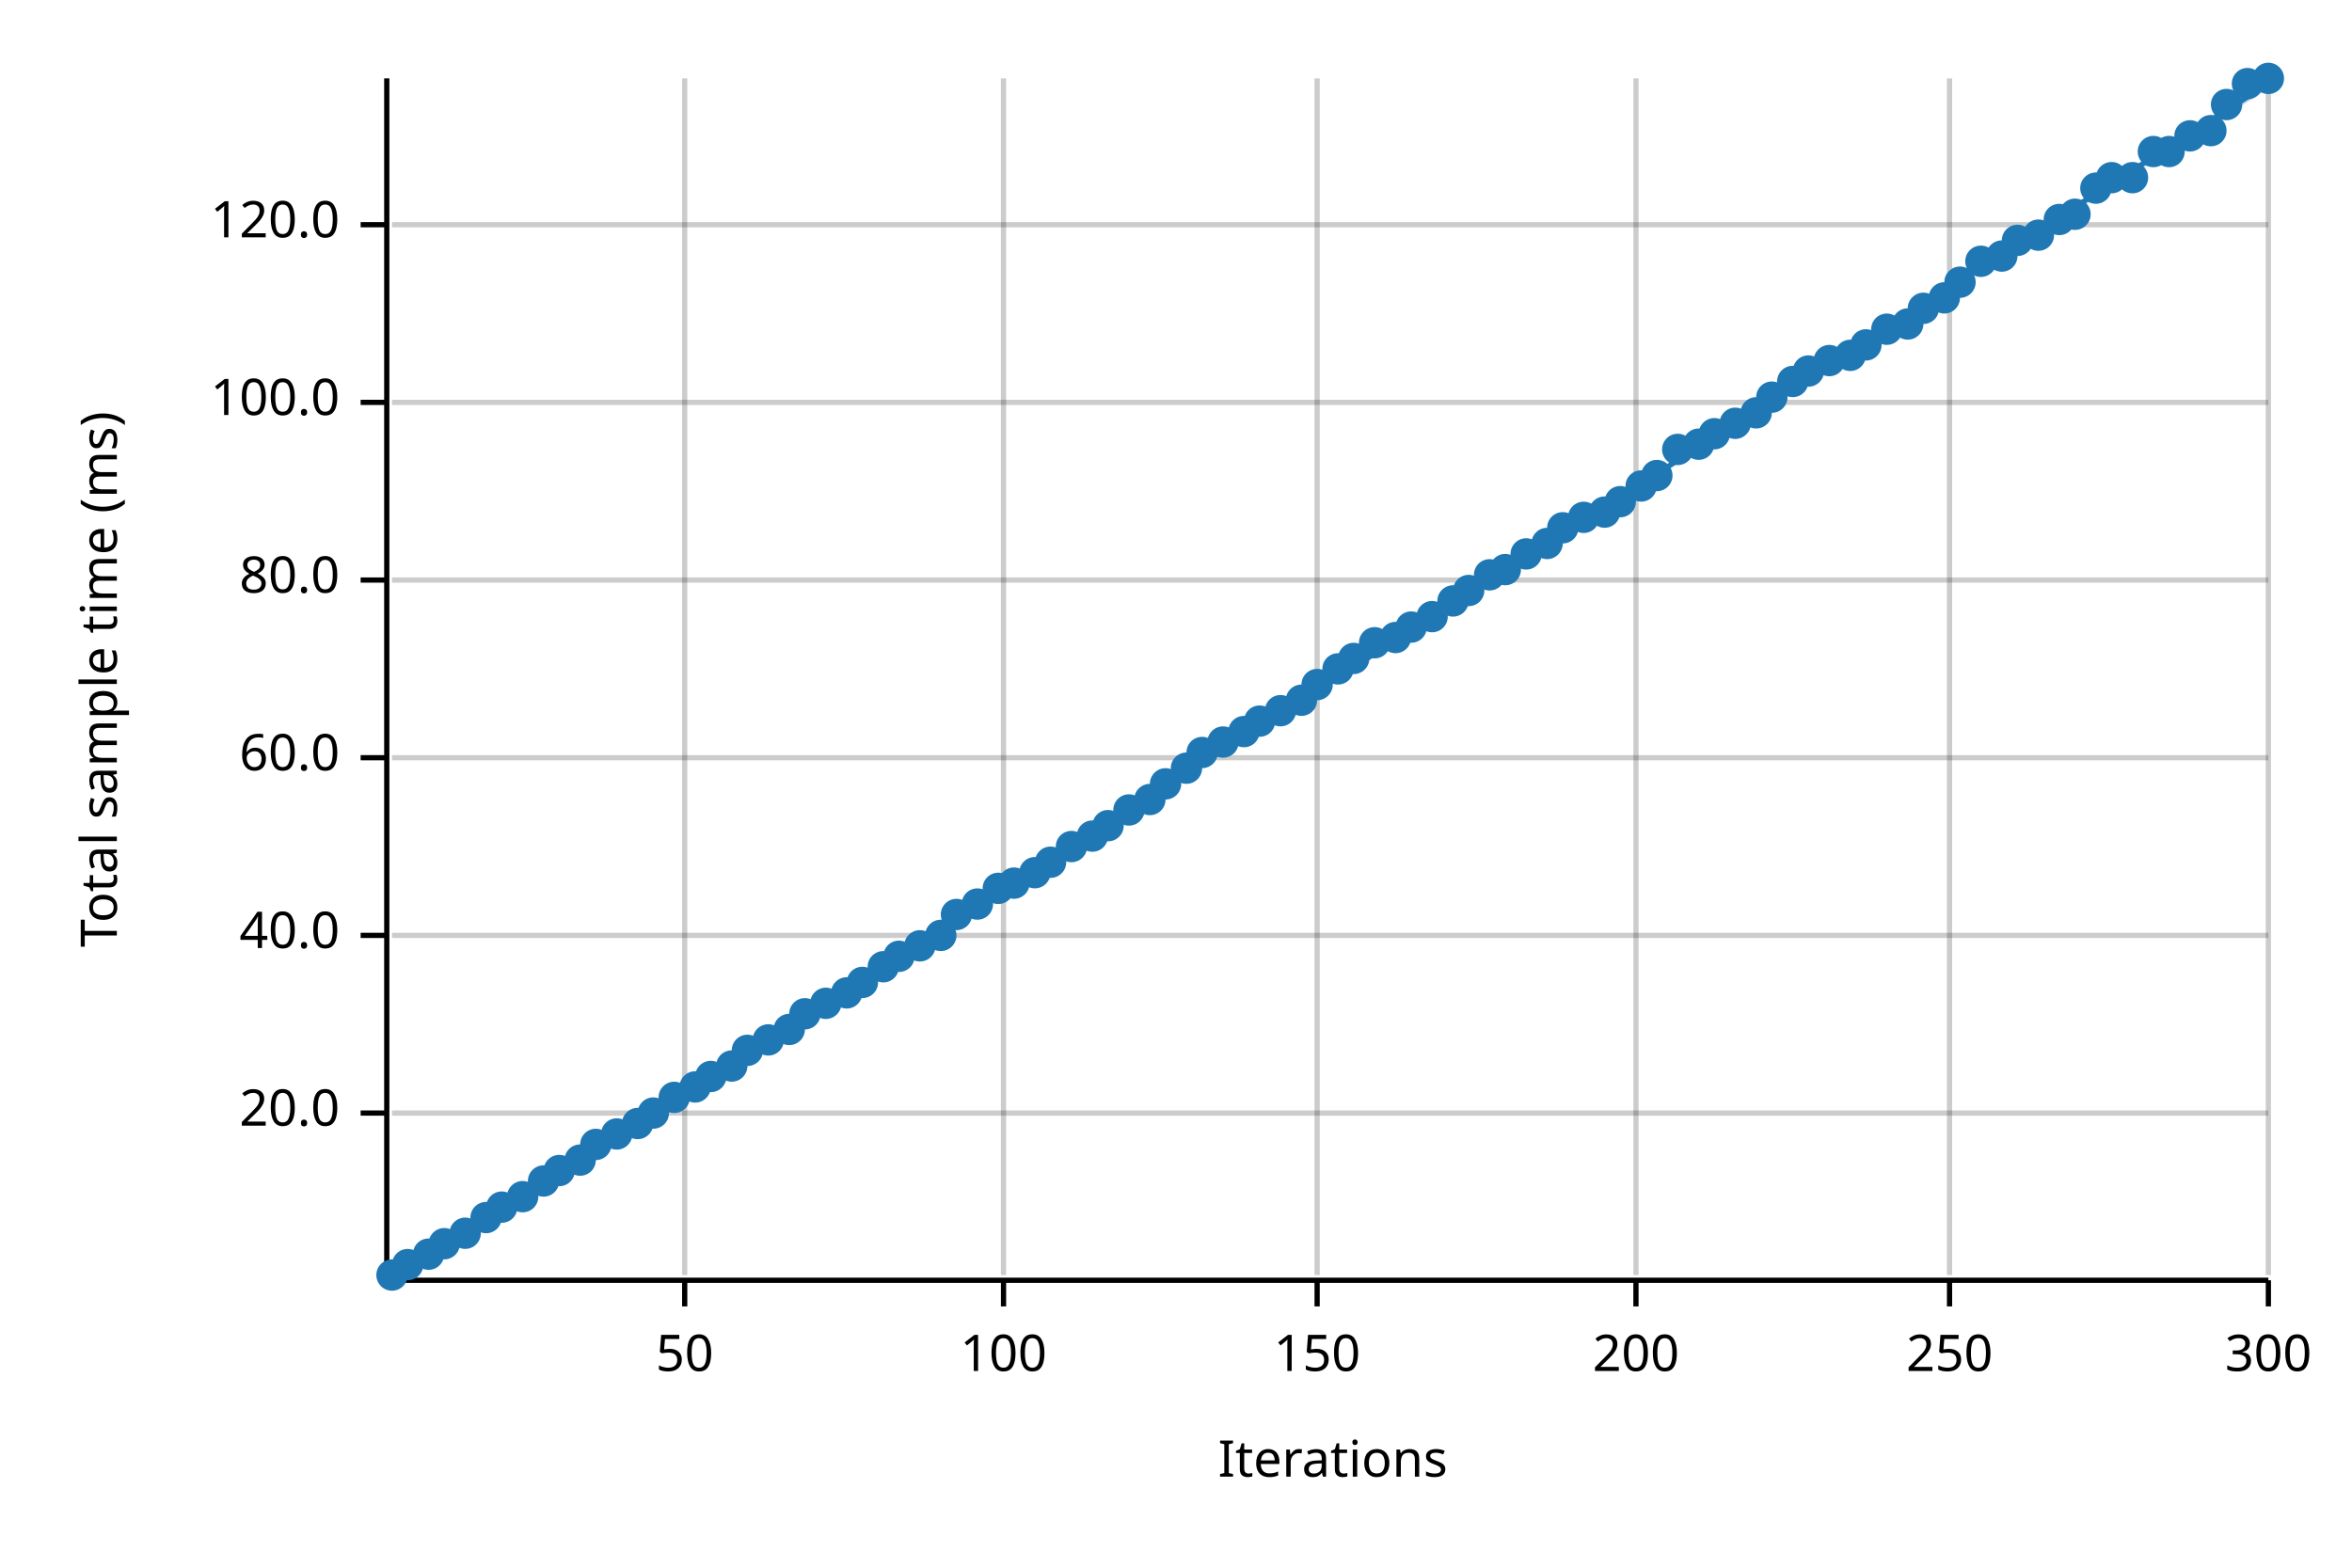
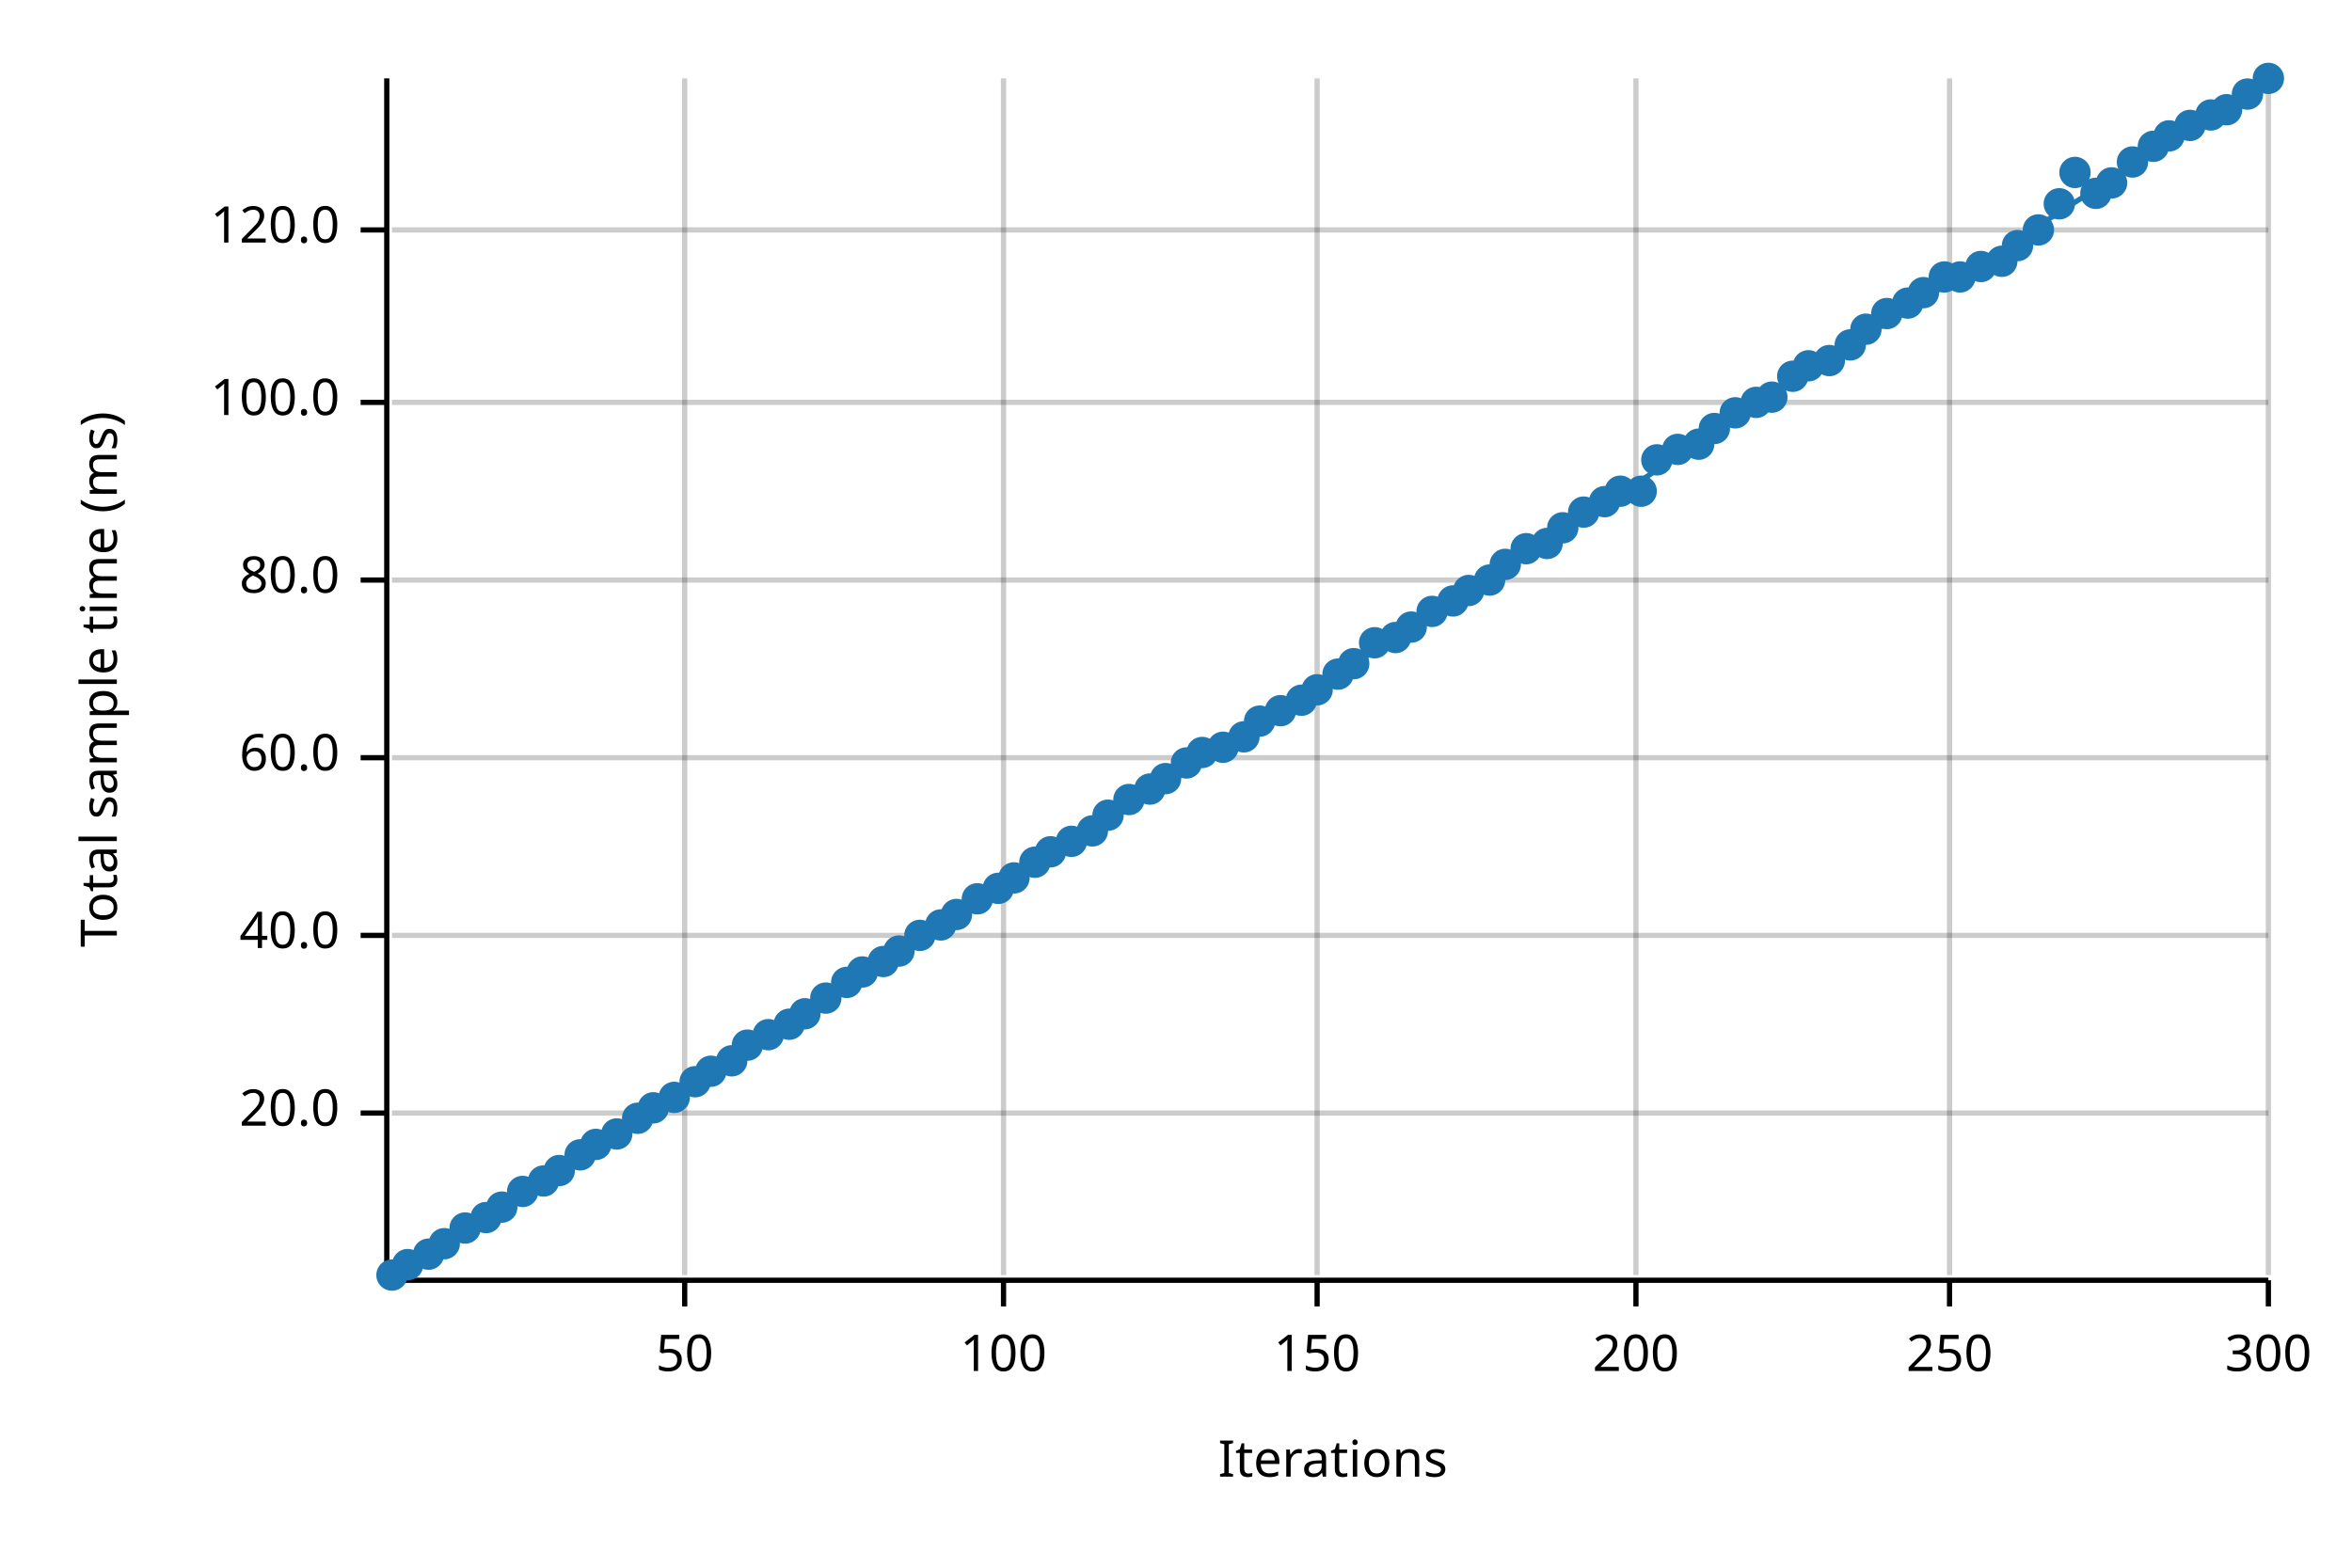
<svg xmlns="http://www.w3.org/2000/svg" width="450" height="300" viewBox="0 0 450 300">
  <text x="15" y="130" dy="0.76em" text-anchor="middle" font-family="sans-serif" font-size="9.677" opacity="1" fill="#000000" transform="rotate(270, 15, 130)">
Total sample time (ms)
</text>
  <text x="255" y="285" dy="-0.5ex" text-anchor="middle" font-family="sans-serif" font-size="9.677" opacity="1" fill="#000000">
Iterations
</text>
  <line opacity="0.2" stroke="#000000" stroke-width="1" x1="131" y1="244" x2="131" y2="15" />
  <line opacity="0.2" stroke="#000000" stroke-width="1" x1="192" y1="244" x2="192" y2="15" />
  <line opacity="0.2" stroke="#000000" stroke-width="1" x1="252" y1="244" x2="252" y2="15" />
  <line opacity="0.2" stroke="#000000" stroke-width="1" x1="313" y1="244" x2="313" y2="15" />
  <line opacity="0.2" stroke="#000000" stroke-width="1" x1="373" y1="244" x2="373" y2="15" />
  <line opacity="0.2" stroke="#000000" stroke-width="1" x1="434" y1="244" x2="434" y2="15" />
  <line opacity="0.2" stroke="#000000" stroke-width="1" x1="75" y1="213" x2="434" y2="213" />
  <line opacity="0.2" stroke="#000000" stroke-width="1" x1="75" y1="179" x2="434" y2="179" />
  <line opacity="0.2" stroke="#000000" stroke-width="1" x1="75" y1="145" x2="434" y2="145" />
  <line opacity="0.2" stroke="#000000" stroke-width="1" x1="75" y1="111" x2="434" y2="111" />
  <line opacity="0.2" stroke="#000000" stroke-width="1" x1="75" y1="77" x2="434" y2="77" />
-   <line opacity="0.2" stroke="#000000" stroke-width="1" x1="75" y1="43" x2="434" y2="43" />
+   <line opacity="0.2" stroke="#000000" stroke-width="1" x1="75" y1="44" x2="434" y2="44" />
  <polyline fill="none" opacity="1" stroke="#000000" stroke-width="1" points="74,15 74,244 " />
  <text x="65" y="213" dy="0.5ex" text-anchor="end" font-family="sans-serif" font-size="9.677" opacity="1" fill="#000000">
20.0
</text>
  <polyline fill="none" opacity="1" stroke="#000000" stroke-width="1" points="69,213 74,213 " />
  <text x="65" y="179" dy="0.5ex" text-anchor="end" font-family="sans-serif" font-size="9.677" opacity="1" fill="#000000">
40.0
</text>
  <polyline fill="none" opacity="1" stroke="#000000" stroke-width="1" points="69,179 74,179 " />
  <text x="65" y="145" dy="0.5ex" text-anchor="end" font-family="sans-serif" font-size="9.677" opacity="1" fill="#000000">
60.0
</text>
  <polyline fill="none" opacity="1" stroke="#000000" stroke-width="1" points="69,145 74,145 " />
  <text x="65" y="111" dy="0.5ex" text-anchor="end" font-family="sans-serif" font-size="9.677" opacity="1" fill="#000000">
80.0
</text>
  <polyline fill="none" opacity="1" stroke="#000000" stroke-width="1" points="69,111 74,111 " />
  <text x="65" y="77" dy="0.5ex" text-anchor="end" font-family="sans-serif" font-size="9.677" opacity="1" fill="#000000">
100.0
</text>
  <polyline fill="none" opacity="1" stroke="#000000" stroke-width="1" points="69,77 74,77 " />
-   <text x="65" y="43" dy="0.5ex" text-anchor="end" font-family="sans-serif" font-size="9.677" opacity="1" fill="#000000">
+   <text x="65" y="44" dy="0.5ex" text-anchor="end" font-family="sans-serif" font-size="9.677" opacity="1" fill="#000000">
120.0
</text>
-   <polyline fill="none" opacity="1" stroke="#000000" stroke-width="1" points="69,43 74,43 " />
+   <polyline fill="none" opacity="1" stroke="#000000" stroke-width="1" points="69,44 74,44 " />
  <polyline fill="none" opacity="1" stroke="#000000" stroke-width="1" points="75,245 434,245 " />
  <text x="131" y="255" dy="0.76em" text-anchor="middle" font-family="sans-serif" font-size="9.677" opacity="1" fill="#000000">
50
</text>
  <polyline fill="none" opacity="1" stroke="#000000" stroke-width="1" points="131,245 131,250 " />
  <text x="192" y="255" dy="0.76em" text-anchor="middle" font-family="sans-serif" font-size="9.677" opacity="1" fill="#000000">
100
</text>
  <polyline fill="none" opacity="1" stroke="#000000" stroke-width="1" points="192,245 192,250 " />
  <text x="252" y="255" dy="0.76em" text-anchor="middle" font-family="sans-serif" font-size="9.677" opacity="1" fill="#000000">
150
</text>
  <polyline fill="none" opacity="1" stroke="#000000" stroke-width="1" points="252,245 252,250 " />
  <text x="313" y="255" dy="0.76em" text-anchor="middle" font-family="sans-serif" font-size="9.677" opacity="1" fill="#000000">
200
</text>
  <polyline fill="none" opacity="1" stroke="#000000" stroke-width="1" points="313,245 313,250 " />
  <text x="373" y="255" dy="0.76em" text-anchor="middle" font-family="sans-serif" font-size="9.677" opacity="1" fill="#000000">
250
</text>
  <polyline fill="none" opacity="1" stroke="#000000" stroke-width="1" points="373,245 373,250 " />
  <text x="434" y="255" dy="0.76em" text-anchor="middle" font-family="sans-serif" font-size="9.677" opacity="1" fill="#000000">
300
</text>
  <polyline fill="none" opacity="1" stroke="#000000" stroke-width="1" points="434,245 434,250 " />
  <circle cx="75" cy="244" r="3" opacity="1" fill="#1F78B4" stroke="none" stroke-width="1" />
  <circle cx="78" cy="242" r="3" opacity="1" fill="#1F78B4" stroke="none" stroke-width="1" />
  <circle cx="82" cy="240" r="3" opacity="1" fill="#1F78B4" stroke="none" stroke-width="1" />
  <circle cx="85" cy="238" r="3" opacity="1" fill="#1F78B4" stroke="none" stroke-width="1" />
-   <circle cx="89" cy="236" r="3" opacity="1" fill="#1F78B4" stroke="none" stroke-width="1" />
+   <circle cx="89" cy="235" r="3" opacity="1" fill="#1F78B4" stroke="none" stroke-width="1" />
  <circle cx="93" cy="233" r="3" opacity="1" fill="#1F78B4" stroke="none" stroke-width="1" />
  <circle cx="96" cy="231" r="3" opacity="1" fill="#1F78B4" stroke="none" stroke-width="1" />
-   <circle cx="100" cy="229" r="3" opacity="1" fill="#1F78B4" stroke="none" stroke-width="1" />
+   <circle cx="100" cy="228" r="3" opacity="1" fill="#1F78B4" stroke="none" stroke-width="1" />
  <circle cx="104" cy="226" r="3" opacity="1" fill="#1F78B4" stroke="none" stroke-width="1" />
  <circle cx="107" cy="224" r="3" opacity="1" fill="#1F78B4" stroke="none" stroke-width="1" />
-   <circle cx="111" cy="222" r="3" opacity="1" fill="#1F78B4" stroke="none" stroke-width="1" />
+   <circle cx="111" cy="221" r="3" opacity="1" fill="#1F78B4" stroke="none" stroke-width="1" />
  <circle cx="114" cy="219" r="3" opacity="1" fill="#1F78B4" stroke="none" stroke-width="1" />
  <circle cx="118" cy="217" r="3" opacity="1" fill="#1F78B4" stroke="none" stroke-width="1" />
-   <circle cx="122" cy="215" r="3" opacity="1" fill="#1F78B4" stroke="none" stroke-width="1" />
-   <circle cx="125" cy="213" r="3" opacity="1" fill="#1F78B4" stroke="none" stroke-width="1" />
+   <circle cx="122" cy="214" r="3" opacity="1" fill="#1F78B4" stroke="none" stroke-width="1" />
+   <circle cx="125" cy="212" r="3" opacity="1" fill="#1F78B4" stroke="none" stroke-width="1" />
  <circle cx="129" cy="210" r="3" opacity="1" fill="#1F78B4" stroke="none" stroke-width="1" />
-   <circle cx="133" cy="208" r="3" opacity="1" fill="#1F78B4" stroke="none" stroke-width="1" />
-   <circle cx="136" cy="206" r="3" opacity="1" fill="#1F78B4" stroke="none" stroke-width="1" />
-   <circle cx="140" cy="204" r="3" opacity="1" fill="#1F78B4" stroke="none" stroke-width="1" />
-   <circle cx="143" cy="201" r="3" opacity="1" fill="#1F78B4" stroke="none" stroke-width="1" />
-   <circle cx="147" cy="199" r="3" opacity="1" fill="#1F78B4" stroke="none" stroke-width="1" />
-   <circle cx="151" cy="197" r="3" opacity="1" fill="#1F78B4" stroke="none" stroke-width="1" />
+   <circle cx="133" cy="207" r="3" opacity="1" fill="#1F78B4" stroke="none" stroke-width="1" />
+   <circle cx="136" cy="205" r="3" opacity="1" fill="#1F78B4" stroke="none" stroke-width="1" />
+   <circle cx="140" cy="203" r="3" opacity="1" fill="#1F78B4" stroke="none" stroke-width="1" />
+   <circle cx="143" cy="200" r="3" opacity="1" fill="#1F78B4" stroke="none" stroke-width="1" />
+   <circle cx="147" cy="198" r="3" opacity="1" fill="#1F78B4" stroke="none" stroke-width="1" />
+   <circle cx="151" cy="196" r="3" opacity="1" fill="#1F78B4" stroke="none" stroke-width="1" />
  <circle cx="154" cy="194" r="3" opacity="1" fill="#1F78B4" stroke="none" stroke-width="1" />
-   <circle cx="158" cy="192" r="3" opacity="1" fill="#1F78B4" stroke="none" stroke-width="1" />
-   <circle cx="162" cy="190" r="3" opacity="1" fill="#1F78B4" stroke="none" stroke-width="1" />
-   <circle cx="165" cy="188" r="3" opacity="1" fill="#1F78B4" stroke="none" stroke-width="1" />
-   <circle cx="169" cy="185" r="3" opacity="1" fill="#1F78B4" stroke="none" stroke-width="1" />
-   <circle cx="172" cy="183" r="3" opacity="1" fill="#1F78B4" stroke="none" stroke-width="1" />
-   <circle cx="176" cy="181" r="3" opacity="1" fill="#1F78B4" stroke="none" stroke-width="1" />
-   <circle cx="180" cy="179" r="3" opacity="1" fill="#1F78B4" stroke="none" stroke-width="1" />
+   <circle cx="158" cy="191" r="3" opacity="1" fill="#1F78B4" stroke="none" stroke-width="1" />
+   <circle cx="162" cy="188" r="3" opacity="1" fill="#1F78B4" stroke="none" stroke-width="1" />
+   <circle cx="165" cy="186" r="3" opacity="1" fill="#1F78B4" stroke="none" stroke-width="1" />
+   <circle cx="169" cy="184" r="3" opacity="1" fill="#1F78B4" stroke="none" stroke-width="1" />
+   <circle cx="172" cy="182" r="3" opacity="1" fill="#1F78B4" stroke="none" stroke-width="1" />
+   <circle cx="176" cy="179" r="3" opacity="1" fill="#1F78B4" stroke="none" stroke-width="1" />
+   <circle cx="180" cy="177" r="3" opacity="1" fill="#1F78B4" stroke="none" stroke-width="1" />
  <circle cx="183" cy="175" r="3" opacity="1" fill="#1F78B4" stroke="none" stroke-width="1" />
-   <circle cx="187" cy="173" r="3" opacity="1" fill="#1F78B4" stroke="none" stroke-width="1" />
+   <circle cx="187" cy="172" r="3" opacity="1" fill="#1F78B4" stroke="none" stroke-width="1" />
  <circle cx="191" cy="170" r="3" opacity="1" fill="#1F78B4" stroke="none" stroke-width="1" />
-   <circle cx="194" cy="169" r="3" opacity="1" fill="#1F78B4" stroke="none" stroke-width="1" />
-   <circle cx="198" cy="167" r="3" opacity="1" fill="#1F78B4" stroke="none" stroke-width="1" />
-   <circle cx="201" cy="165" r="3" opacity="1" fill="#1F78B4" stroke="none" stroke-width="1" />
-   <circle cx="205" cy="162" r="3" opacity="1" fill="#1F78B4" stroke="none" stroke-width="1" />
-   <circle cx="209" cy="160" r="3" opacity="1" fill="#1F78B4" stroke="none" stroke-width="1" />
-   <circle cx="212" cy="158" r="3" opacity="1" fill="#1F78B4" stroke="none" stroke-width="1" />
-   <circle cx="216" cy="155" r="3" opacity="1" fill="#1F78B4" stroke="none" stroke-width="1" />
-   <circle cx="220" cy="153" r="3" opacity="1" fill="#1F78B4" stroke="none" stroke-width="1" />
-   <circle cx="223" cy="150" r="3" opacity="1" fill="#1F78B4" stroke="none" stroke-width="1" />
-   <circle cx="227" cy="147" r="3" opacity="1" fill="#1F78B4" stroke="none" stroke-width="1" />
+   <circle cx="194" cy="168" r="3" opacity="1" fill="#1F78B4" stroke="none" stroke-width="1" />
+   <circle cx="198" cy="165" r="3" opacity="1" fill="#1F78B4" stroke="none" stroke-width="1" />
+   <circle cx="201" cy="163" r="3" opacity="1" fill="#1F78B4" stroke="none" stroke-width="1" />
+   <circle cx="205" cy="161" r="3" opacity="1" fill="#1F78B4" stroke="none" stroke-width="1" />
+   <circle cx="209" cy="159" r="3" opacity="1" fill="#1F78B4" stroke="none" stroke-width="1" />
+   <circle cx="212" cy="156" r="3" opacity="1" fill="#1F78B4" stroke="none" stroke-width="1" />
+   <circle cx="216" cy="153" r="3" opacity="1" fill="#1F78B4" stroke="none" stroke-width="1" />
+   <circle cx="220" cy="151" r="3" opacity="1" fill="#1F78B4" stroke="none" stroke-width="1" />
+   <circle cx="223" cy="149" r="3" opacity="1" fill="#1F78B4" stroke="none" stroke-width="1" />
+   <circle cx="227" cy="146" r="3" opacity="1" fill="#1F78B4" stroke="none" stroke-width="1" />
  <circle cx="230" cy="144" r="3" opacity="1" fill="#1F78B4" stroke="none" stroke-width="1" />
-   <circle cx="234" cy="142" r="3" opacity="1" fill="#1F78B4" stroke="none" stroke-width="1" />
-   <circle cx="238" cy="140" r="3" opacity="1" fill="#1F78B4" stroke="none" stroke-width="1" />
+   <circle cx="234" cy="143" r="3" opacity="1" fill="#1F78B4" stroke="none" stroke-width="1" />
+   <circle cx="238" cy="141" r="3" opacity="1" fill="#1F78B4" stroke="none" stroke-width="1" />
  <circle cx="241" cy="138" r="3" opacity="1" fill="#1F78B4" stroke="none" stroke-width="1" />
  <circle cx="245" cy="136" r="3" opacity="1" fill="#1F78B4" stroke="none" stroke-width="1" />
  <circle cx="249" cy="134" r="3" opacity="1" fill="#1F78B4" stroke="none" stroke-width="1" />
-   <circle cx="252" cy="131" r="3" opacity="1" fill="#1F78B4" stroke="none" stroke-width="1" />
-   <circle cx="256" cy="128" r="3" opacity="1" fill="#1F78B4" stroke="none" stroke-width="1" />
-   <circle cx="259" cy="126" r="3" opacity="1" fill="#1F78B4" stroke="none" stroke-width="1" />
+   <circle cx="252" cy="132" r="3" opacity="1" fill="#1F78B4" stroke="none" stroke-width="1" />
+   <circle cx="256" cy="129" r="3" opacity="1" fill="#1F78B4" stroke="none" stroke-width="1" />
+   <circle cx="259" cy="127" r="3" opacity="1" fill="#1F78B4" stroke="none" stroke-width="1" />
  <circle cx="263" cy="123" r="3" opacity="1" fill="#1F78B4" stroke="none" stroke-width="1" />
  <circle cx="267" cy="122" r="3" opacity="1" fill="#1F78B4" stroke="none" stroke-width="1" />
  <circle cx="270" cy="120" r="3" opacity="1" fill="#1F78B4" stroke="none" stroke-width="1" />
-   <circle cx="274" cy="118" r="3" opacity="1" fill="#1F78B4" stroke="none" stroke-width="1" />
+   <circle cx="274" cy="117" r="3" opacity="1" fill="#1F78B4" stroke="none" stroke-width="1" />
  <circle cx="278" cy="115" r="3" opacity="1" fill="#1F78B4" stroke="none" stroke-width="1" />
  <circle cx="281" cy="113" r="3" opacity="1" fill="#1F78B4" stroke="none" stroke-width="1" />
-   <circle cx="285" cy="110" r="3" opacity="1" fill="#1F78B4" stroke="none" stroke-width="1" />
-   <circle cx="288" cy="109" r="3" opacity="1" fill="#1F78B4" stroke="none" stroke-width="1" />
-   <circle cx="292" cy="106" r="3" opacity="1" fill="#1F78B4" stroke="none" stroke-width="1" />
+   <circle cx="285" cy="111" r="3" opacity="1" fill="#1F78B4" stroke="none" stroke-width="1" />
+   <circle cx="288" cy="108" r="3" opacity="1" fill="#1F78B4" stroke="none" stroke-width="1" />
+   <circle cx="292" cy="105" r="3" opacity="1" fill="#1F78B4" stroke="none" stroke-width="1" />
  <circle cx="296" cy="104" r="3" opacity="1" fill="#1F78B4" stroke="none" stroke-width="1" />
  <circle cx="299" cy="101" r="3" opacity="1" fill="#1F78B4" stroke="none" stroke-width="1" />
-   <circle cx="303" cy="99" r="3" opacity="1" fill="#1F78B4" stroke="none" stroke-width="1" />
-   <circle cx="307" cy="98" r="3" opacity="1" fill="#1F78B4" stroke="none" stroke-width="1" />
-   <circle cx="310" cy="96" r="3" opacity="1" fill="#1F78B4" stroke="none" stroke-width="1" />
-   <circle cx="314" cy="93" r="3" opacity="1" fill="#1F78B4" stroke="none" stroke-width="1" />
-   <circle cx="317" cy="91" r="3" opacity="1" fill="#1F78B4" stroke="none" stroke-width="1" />
+   <circle cx="303" cy="98" r="3" opacity="1" fill="#1F78B4" stroke="none" stroke-width="1" />
+   <circle cx="307" cy="96" r="3" opacity="1" fill="#1F78B4" stroke="none" stroke-width="1" />
+   <circle cx="310" cy="94" r="3" opacity="1" fill="#1F78B4" stroke="none" stroke-width="1" />
+   <circle cx="314" cy="94" r="3" opacity="1" fill="#1F78B4" stroke="none" stroke-width="1" />
+   <circle cx="317" cy="88" r="3" opacity="1" fill="#1F78B4" stroke="none" stroke-width="1" />
  <circle cx="321" cy="86" r="3" opacity="1" fill="#1F78B4" stroke="none" stroke-width="1" />
  <circle cx="325" cy="85" r="3" opacity="1" fill="#1F78B4" stroke="none" stroke-width="1" />
-   <circle cx="328" cy="83" r="3" opacity="1" fill="#1F78B4" stroke="none" stroke-width="1" />
-   <circle cx="332" cy="81" r="3" opacity="1" fill="#1F78B4" stroke="none" stroke-width="1" />
-   <circle cx="336" cy="79" r="3" opacity="1" fill="#1F78B4" stroke="none" stroke-width="1" />
+   <circle cx="328" cy="82" r="3" opacity="1" fill="#1F78B4" stroke="none" stroke-width="1" />
+   <circle cx="332" cy="79" r="3" opacity="1" fill="#1F78B4" stroke="none" stroke-width="1" />
+   <circle cx="336" cy="77" r="3" opacity="1" fill="#1F78B4" stroke="none" stroke-width="1" />
  <circle cx="339" cy="76" r="3" opacity="1" fill="#1F78B4" stroke="none" stroke-width="1" />
-   <circle cx="343" cy="73" r="3" opacity="1" fill="#1F78B4" stroke="none" stroke-width="1" />
-   <circle cx="346" cy="71" r="3" opacity="1" fill="#1F78B4" stroke="none" stroke-width="1" />
+   <circle cx="343" cy="72" r="3" opacity="1" fill="#1F78B4" stroke="none" stroke-width="1" />
+   <circle cx="346" cy="70" r="3" opacity="1" fill="#1F78B4" stroke="none" stroke-width="1" />
  <circle cx="350" cy="69" r="3" opacity="1" fill="#1F78B4" stroke="none" stroke-width="1" />
-   <circle cx="354" cy="68" r="3" opacity="1" fill="#1F78B4" stroke="none" stroke-width="1" />
-   <circle cx="357" cy="66" r="3" opacity="1" fill="#1F78B4" stroke="none" stroke-width="1" />
-   <circle cx="361" cy="63" r="3" opacity="1" fill="#1F78B4" stroke="none" stroke-width="1" />
-   <circle cx="365" cy="62" r="3" opacity="1" fill="#1F78B4" stroke="none" stroke-width="1" />
-   <circle cx="368" cy="59" r="3" opacity="1" fill="#1F78B4" stroke="none" stroke-width="1" />
-   <circle cx="372" cy="57" r="3" opacity="1" fill="#1F78B4" stroke="none" stroke-width="1" />
-   <circle cx="375" cy="54" r="3" opacity="1" fill="#1F78B4" stroke="none" stroke-width="1" />
-   <circle cx="379" cy="50" r="3" opacity="1" fill="#1F78B4" stroke="none" stroke-width="1" />
-   <circle cx="383" cy="49" r="3" opacity="1" fill="#1F78B4" stroke="none" stroke-width="1" />
-   <circle cx="386" cy="46" r="3" opacity="1" fill="#1F78B4" stroke="none" stroke-width="1" />
-   <circle cx="390" cy="45" r="3" opacity="1" fill="#1F78B4" stroke="none" stroke-width="1" />
-   <circle cx="394" cy="42" r="3" opacity="1" fill="#1F78B4" stroke="none" stroke-width="1" />
-   <circle cx="397" cy="41" r="3" opacity="1" fill="#1F78B4" stroke="none" stroke-width="1" />
-   <circle cx="401" cy="36" r="3" opacity="1" fill="#1F78B4" stroke="none" stroke-width="1" />
-   <circle cx="404" cy="34" r="3" opacity="1" fill="#1F78B4" stroke="none" stroke-width="1" />
-   <circle cx="408" cy="34" r="3" opacity="1" fill="#1F78B4" stroke="none" stroke-width="1" />
-   <circle cx="412" cy="29" r="3" opacity="1" fill="#1F78B4" stroke="none" stroke-width="1" />
-   <circle cx="415" cy="29" r="3" opacity="1" fill="#1F78B4" stroke="none" stroke-width="1" />
-   <circle cx="419" cy="26" r="3" opacity="1" fill="#1F78B4" stroke="none" stroke-width="1" />
-   <circle cx="423" cy="25" r="3" opacity="1" fill="#1F78B4" stroke="none" stroke-width="1" />
-   <circle cx="426" cy="20" r="3" opacity="1" fill="#1F78B4" stroke="none" stroke-width="1" />
-   <circle cx="430" cy="16" r="3" opacity="1" fill="#1F78B4" stroke="none" stroke-width="1" />
+   <circle cx="354" cy="66" r="3" opacity="1" fill="#1F78B4" stroke="none" stroke-width="1" />
+   <circle cx="357" cy="63" r="3" opacity="1" fill="#1F78B4" stroke="none" stroke-width="1" />
+   <circle cx="361" cy="60" r="3" opacity="1" fill="#1F78B4" stroke="none" stroke-width="1" />
+   <circle cx="365" cy="58" r="3" opacity="1" fill="#1F78B4" stroke="none" stroke-width="1" />
+   <circle cx="368" cy="56" r="3" opacity="1" fill="#1F78B4" stroke="none" stroke-width="1" />
+   <circle cx="372" cy="53" r="3" opacity="1" fill="#1F78B4" stroke="none" stroke-width="1" />
+   <circle cx="375" cy="53" r="3" opacity="1" fill="#1F78B4" stroke="none" stroke-width="1" />
+   <circle cx="379" cy="51" r="3" opacity="1" fill="#1F78B4" stroke="none" stroke-width="1" />
+   <circle cx="383" cy="50" r="3" opacity="1" fill="#1F78B4" stroke="none" stroke-width="1" />
+   <circle cx="386" cy="47" r="3" opacity="1" fill="#1F78B4" stroke="none" stroke-width="1" />
+   <circle cx="390" cy="44" r="3" opacity="1" fill="#1F78B4" stroke="none" stroke-width="1" />
+   <circle cx="394" cy="39" r="3" opacity="1" fill="#1F78B4" stroke="none" stroke-width="1" />
+   <circle cx="397" cy="33" r="3" opacity="1" fill="#1F78B4" stroke="none" stroke-width="1" />
+   <circle cx="401" cy="37" r="3" opacity="1" fill="#1F78B4" stroke="none" stroke-width="1" />
+   <circle cx="404" cy="35" r="3" opacity="1" fill="#1F78B4" stroke="none" stroke-width="1" />
+   <circle cx="408" cy="31" r="3" opacity="1" fill="#1F78B4" stroke="none" stroke-width="1" />
+   <circle cx="412" cy="28" r="3" opacity="1" fill="#1F78B4" stroke="none" stroke-width="1" />
+   <circle cx="415" cy="26" r="3" opacity="1" fill="#1F78B4" stroke="none" stroke-width="1" />
+   <circle cx="419" cy="24" r="3" opacity="1" fill="#1F78B4" stroke="none" stroke-width="1" />
+   <circle cx="423" cy="22" r="3" opacity="1" fill="#1F78B4" stroke="none" stroke-width="1" />
+   <circle cx="426" cy="21" r="3" opacity="1" fill="#1F78B4" stroke="none" stroke-width="1" />
+   <circle cx="430" cy="18" r="3" opacity="1" fill="#1F78B4" stroke="none" stroke-width="1" />
  <circle cx="434" cy="15" r="3" opacity="1" fill="#1F78B4" stroke="none" stroke-width="1" />
-   <polyline fill="none" opacity="1" stroke="#1F78B4" stroke-width="1" points="75,245 434,16 " />
-   <polygon opacity="0.25" fill="#1F78B4" points="75,245 434,17 434,16 " />
+   <polyline fill="none" opacity="1" stroke="#1F78B4" stroke-width="1" points="75,245 434,15 " />
+   <polygon opacity="0.25" fill="#1F78B4" points="75,245 434,15 434,15 " />
</svg>
